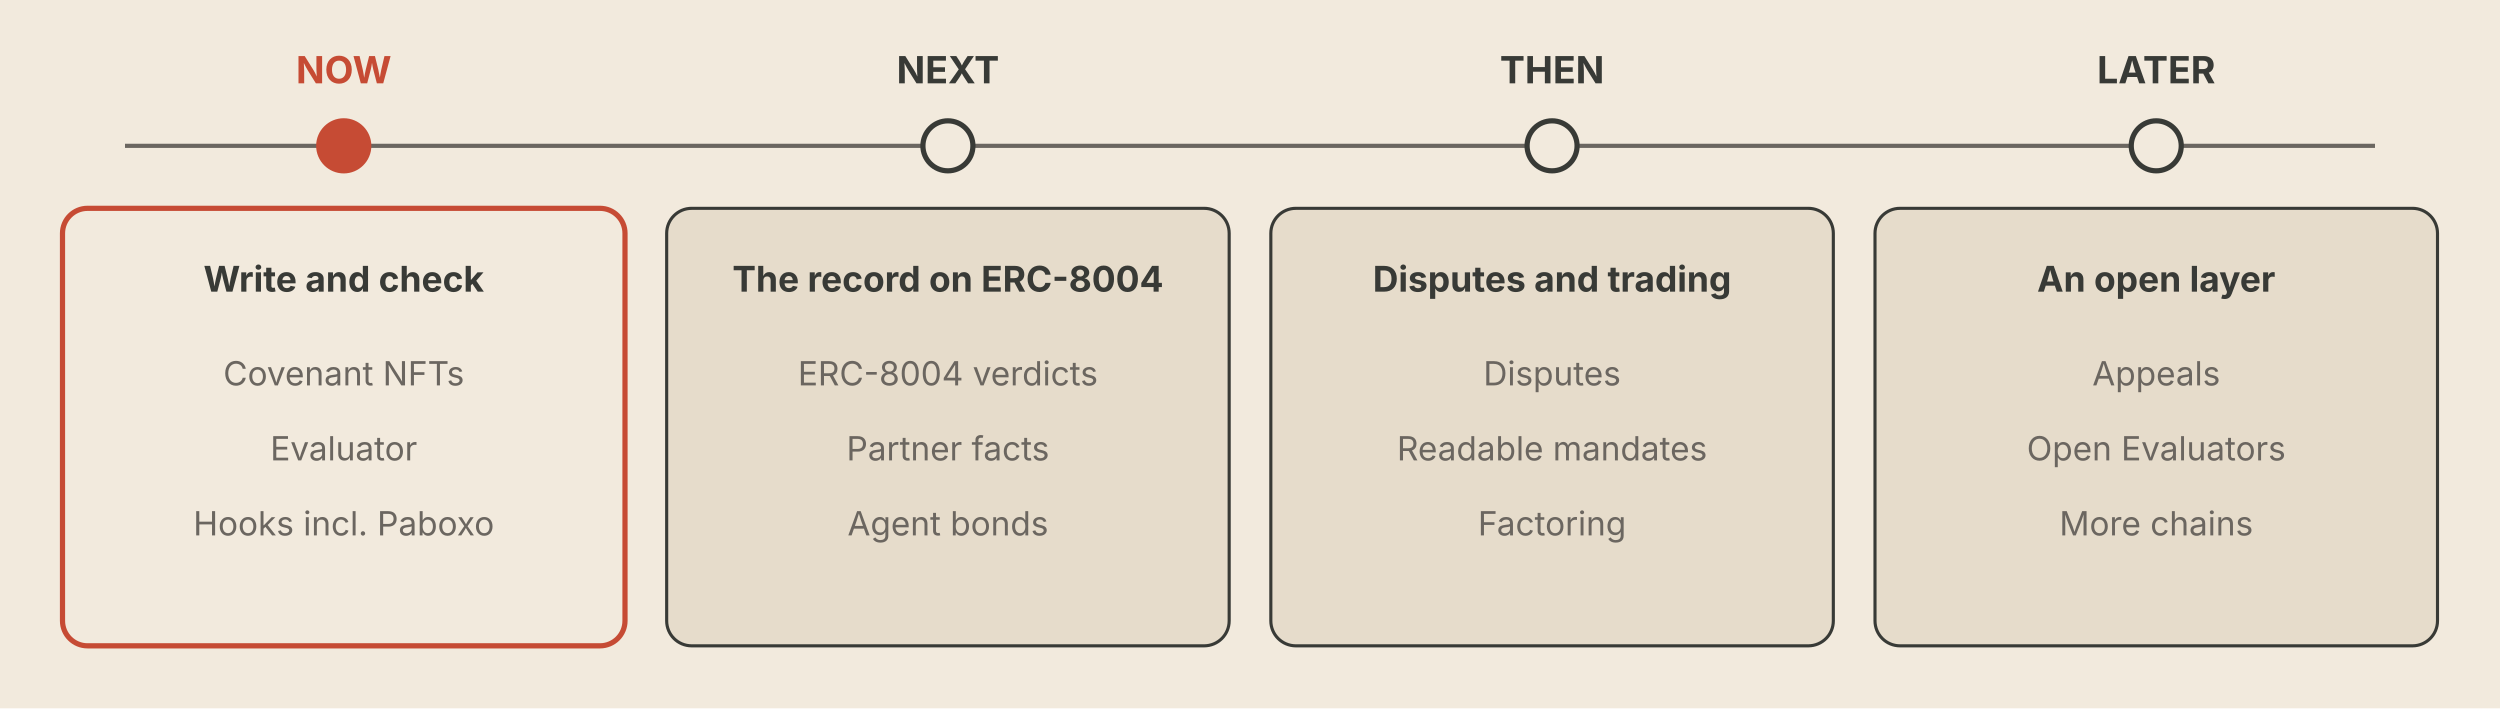
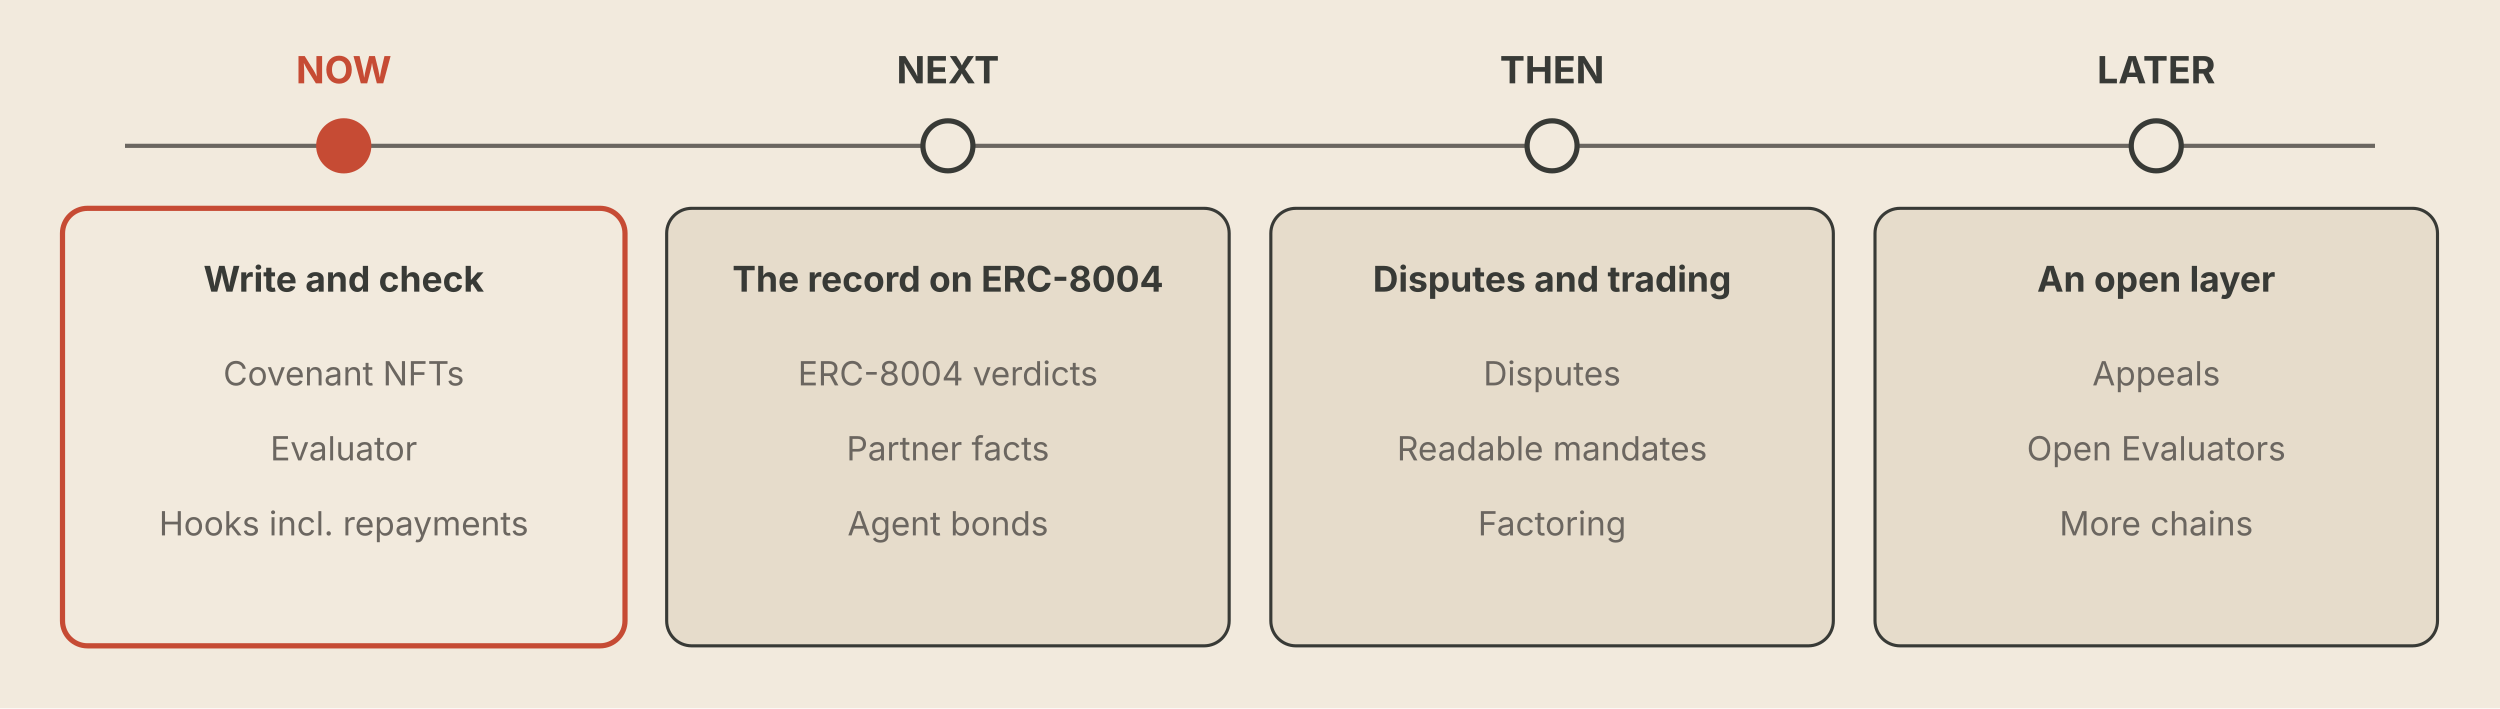
<svg xmlns="http://www.w3.org/2000/svg" viewBox="0 0 1200 340" width="1200" height="340" font-family="Inter,-apple-system,Segoe UI,Helvetica,Arial,sans-serif">
  <rect width="1200" height="340" fill="#F2EADD" />
  <defs>
    <marker id="a383A36" viewBox="0 0 10 10" refX="9" refY="5" markerWidth="8" markerHeight="8" orient="auto">
      <path d="M0,0 L10,5 L0,10 z" fill="#383A36" />
    </marker>
    <marker id="aC64B34" viewBox="0 0 10 10" refX="9" refY="5" markerWidth="8" markerHeight="8" orient="auto">
      <path d="M0,0 L10,5 L0,10 z" fill="#C64B34" />
    </marker>
  </defs>
  <line x1="60" y1="70" x2="1140" y2="70" stroke="#6B6660" stroke-width="2" />
  <circle cx="165.0" cy="70" r="12" fill="#C64B34" stroke="#C64B34" stroke-width="2.5" />
  <text x="165.0" y="40" font-size="18" font-weight="700" fill="#C64B34" text-anchor="middle">NOW</text>
  <rect x="30" y="100" width="270" height="210" rx="12" fill="#F2EADD" stroke="#C64B34" stroke-width="2.5" />
  <text x="165.0" y="140" font-size="17" font-weight="700" fill="#383A36" text-anchor="middle">Write and check</text>
  <text x="165.0" y="185" font-size="16" font-weight="400" fill="#6B6660" text-anchor="middle">Covenant NFTs</text>
  <text x="165.0" y="221" font-size="16" font-weight="400" fill="#6B6660" text-anchor="middle">Evaluator</text>
-   <text x="165.0" y="257" font-size="16" font-weight="400" fill="#6B6660" text-anchor="middle">Hooks incl. Paboxo</text>
+   <text x="165.0" y="257" font-size="16" font-weight="400" fill="#6B6660" text-anchor="middle">Hooks incl. repayments</text>
  <circle cx="455.0" cy="70" r="12" fill="#F2EADD" stroke="#383A36" stroke-width="2.5" />
  <text x="455.0" y="40" font-size="18" font-weight="700" fill="#383A36" text-anchor="middle">NEXT</text>
  <rect x="320" y="100" width="270" height="210" rx="12" fill="#E6DCCB" stroke="#383A36" stroke-width="1.5" />
  <text x="455.0" y="140" font-size="17" font-weight="700" fill="#383A36" text-anchor="middle">The record on ERC-8004</text>
  <text x="455.0" y="185" font-size="16" font-weight="400" fill="#6B6660" text-anchor="middle">ERC-8004 verdicts</text>
  <text x="455.0" y="221" font-size="16" font-weight="400" fill="#6B6660" text-anchor="middle">Partner facts</text>
  <text x="455.0" y="257" font-size="16" font-weight="400" fill="#6B6660" text-anchor="middle">Agent bonds</text>
  <circle cx="745.0" cy="70" r="12" fill="#F2EADD" stroke="#383A36" stroke-width="2.5" />
  <text x="745.0" y="40" font-size="18" font-weight="700" fill="#383A36" text-anchor="middle">THEN</text>
  <rect x="610" y="100" width="270" height="210" rx="12" fill="#E6DCCB" stroke="#383A36" stroke-width="1.5" />
  <text x="745.0" y="140" font-size="17" font-weight="700" fill="#383A36" text-anchor="middle">Disputes and trading</text>
  <text x="745.0" y="185" font-size="16" font-weight="400" fill="#6B6660" text-anchor="middle">Disputes</text>
  <text x="745.0" y="221" font-size="16" font-weight="400" fill="#6B6660" text-anchor="middle">Readable mandates</text>
  <text x="745.0" y="257" font-size="16" font-weight="400" fill="#6B6660" text-anchor="middle">Factoring</text>
  <circle cx="1035.0" cy="70" r="12" fill="#F2EADD" stroke="#383A36" stroke-width="2.5" />
  <text x="1035.0" y="40" font-size="18" font-weight="700" fill="#383A36" text-anchor="middle">LATER</text>
  <rect x="900" y="100" width="270" height="210" rx="12" fill="#E6DCCB" stroke="#383A36" stroke-width="1.5" />
  <text x="1035.0" y="140" font-size="17" font-weight="700" fill="#383A36" text-anchor="middle">An open layer</text>
  <text x="1035.0" y="185" font-size="16" font-weight="400" fill="#6B6660" text-anchor="middle">Appeals</text>
  <text x="1035.0" y="221" font-size="16" font-weight="400" fill="#6B6660" text-anchor="middle">Open Evaluators</text>
  <text x="1035.0" y="257" font-size="16" font-weight="400" fill="#6B6660" text-anchor="middle">More chains</text>
</svg>
